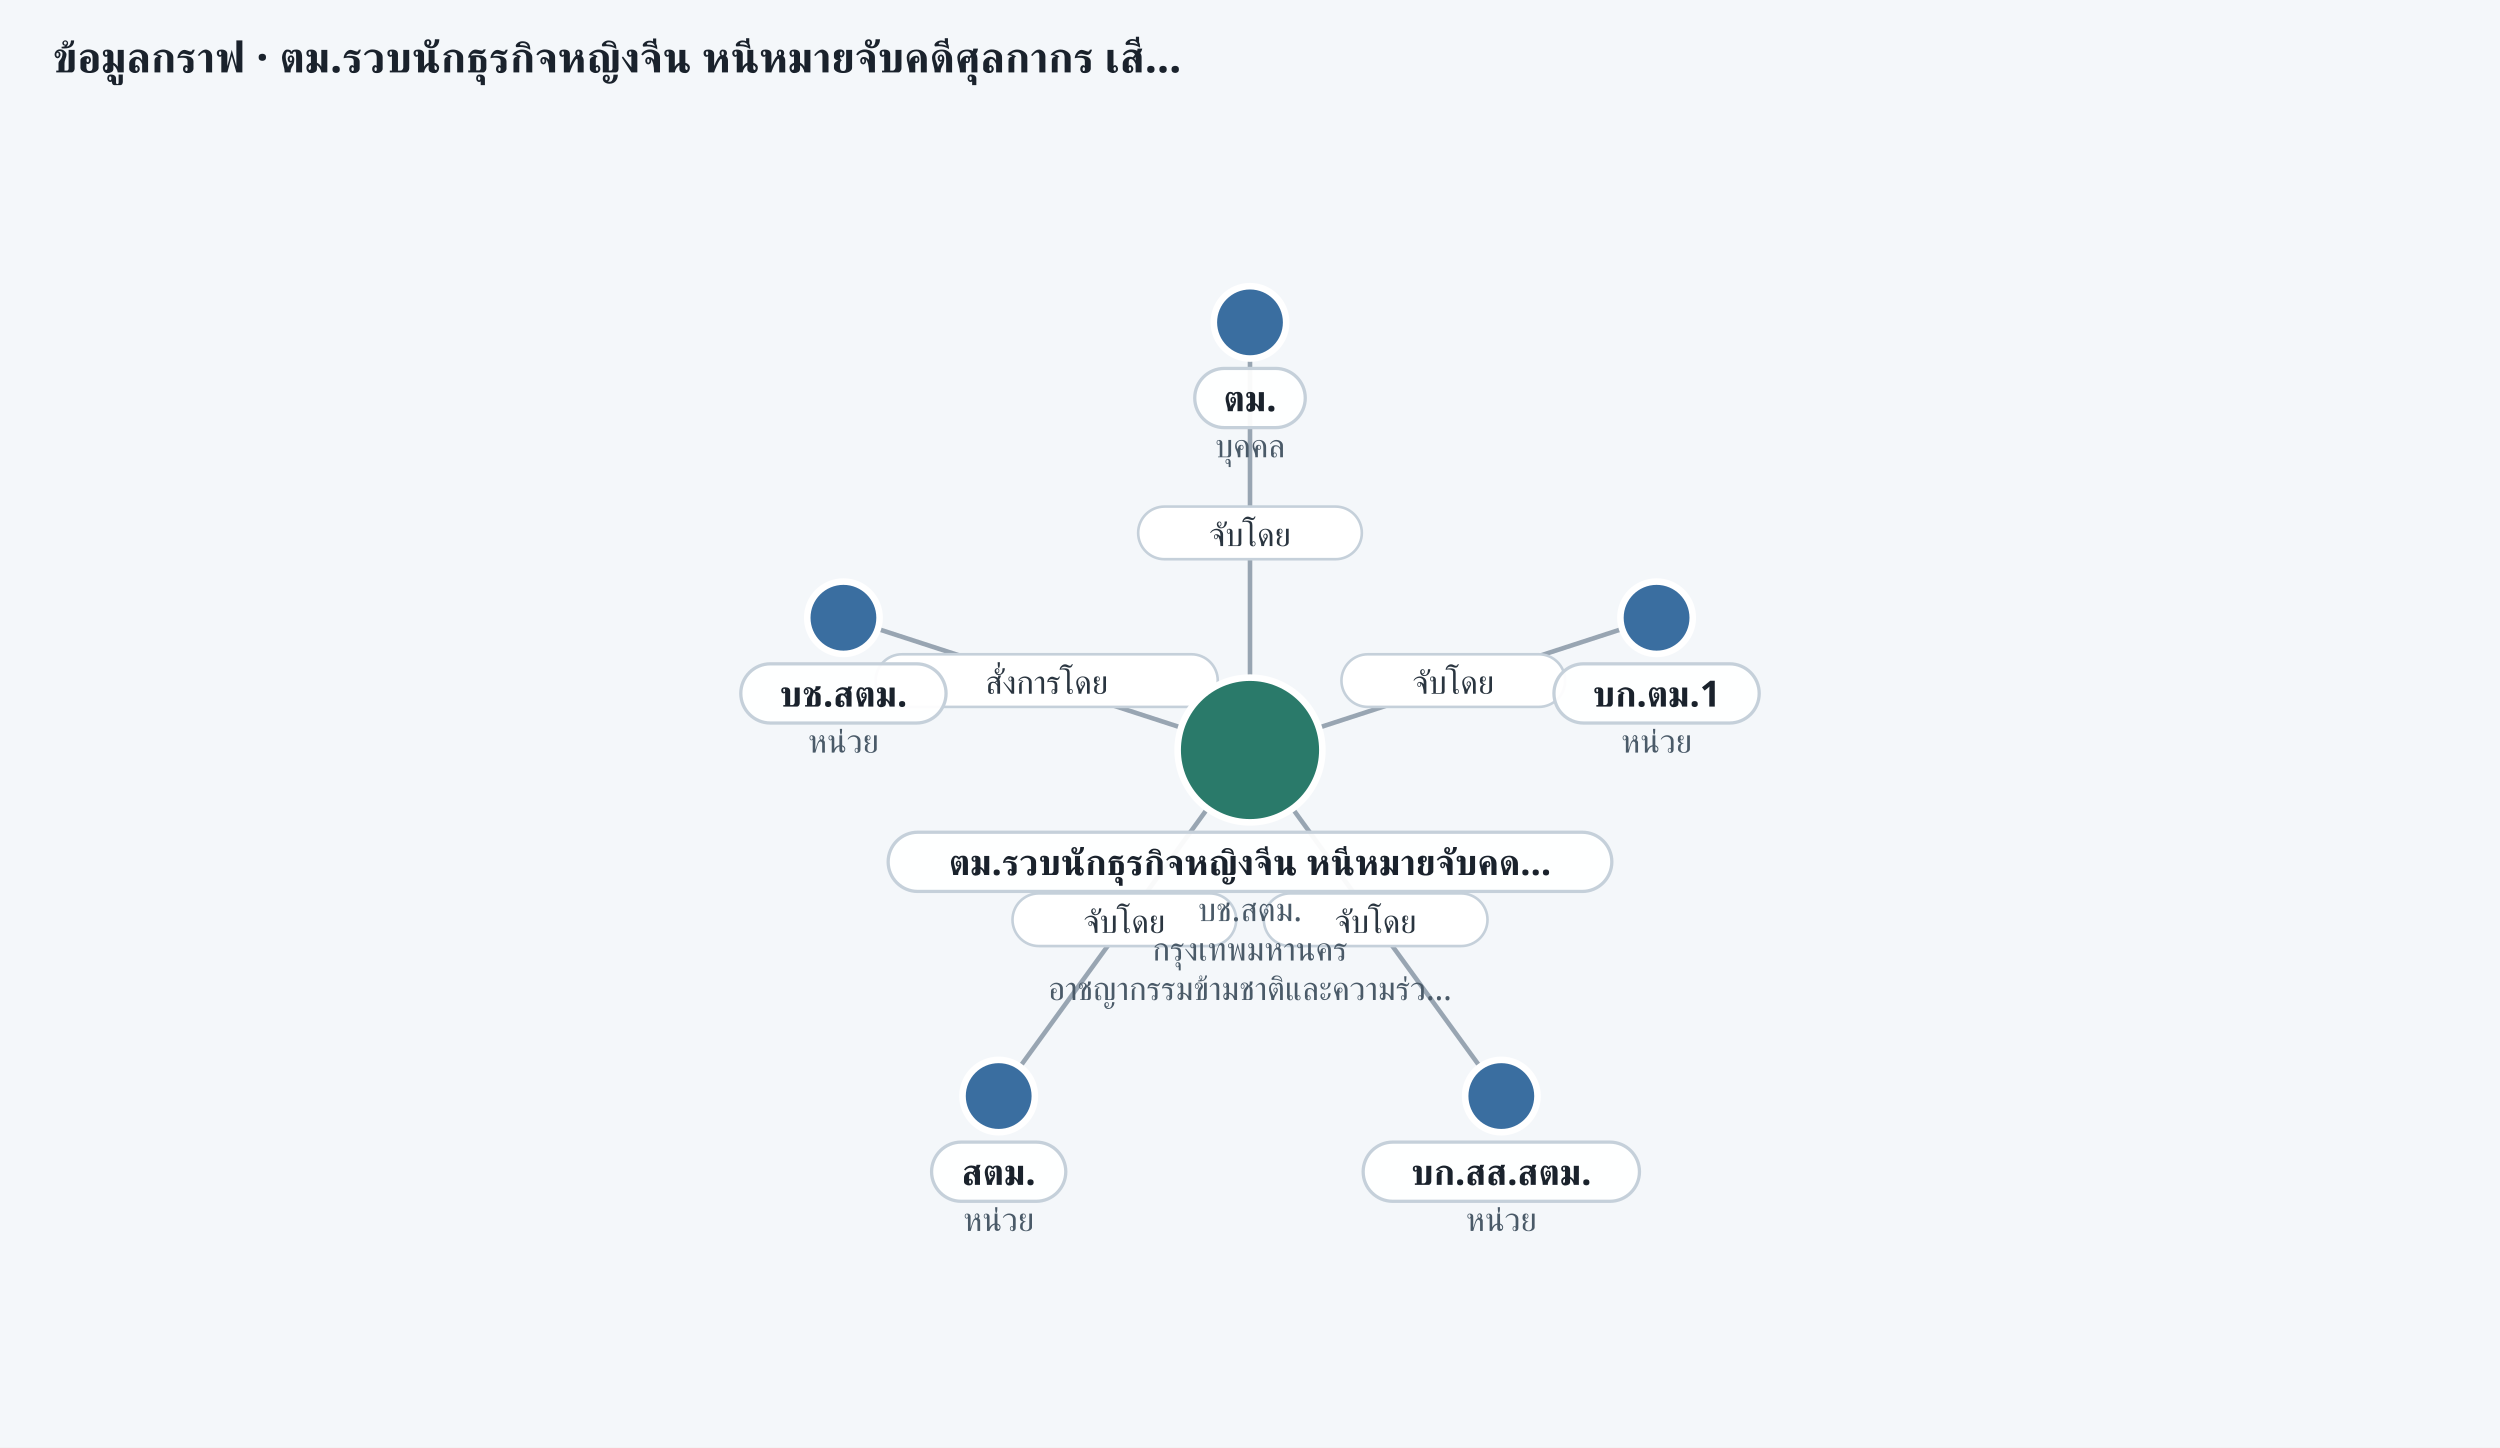
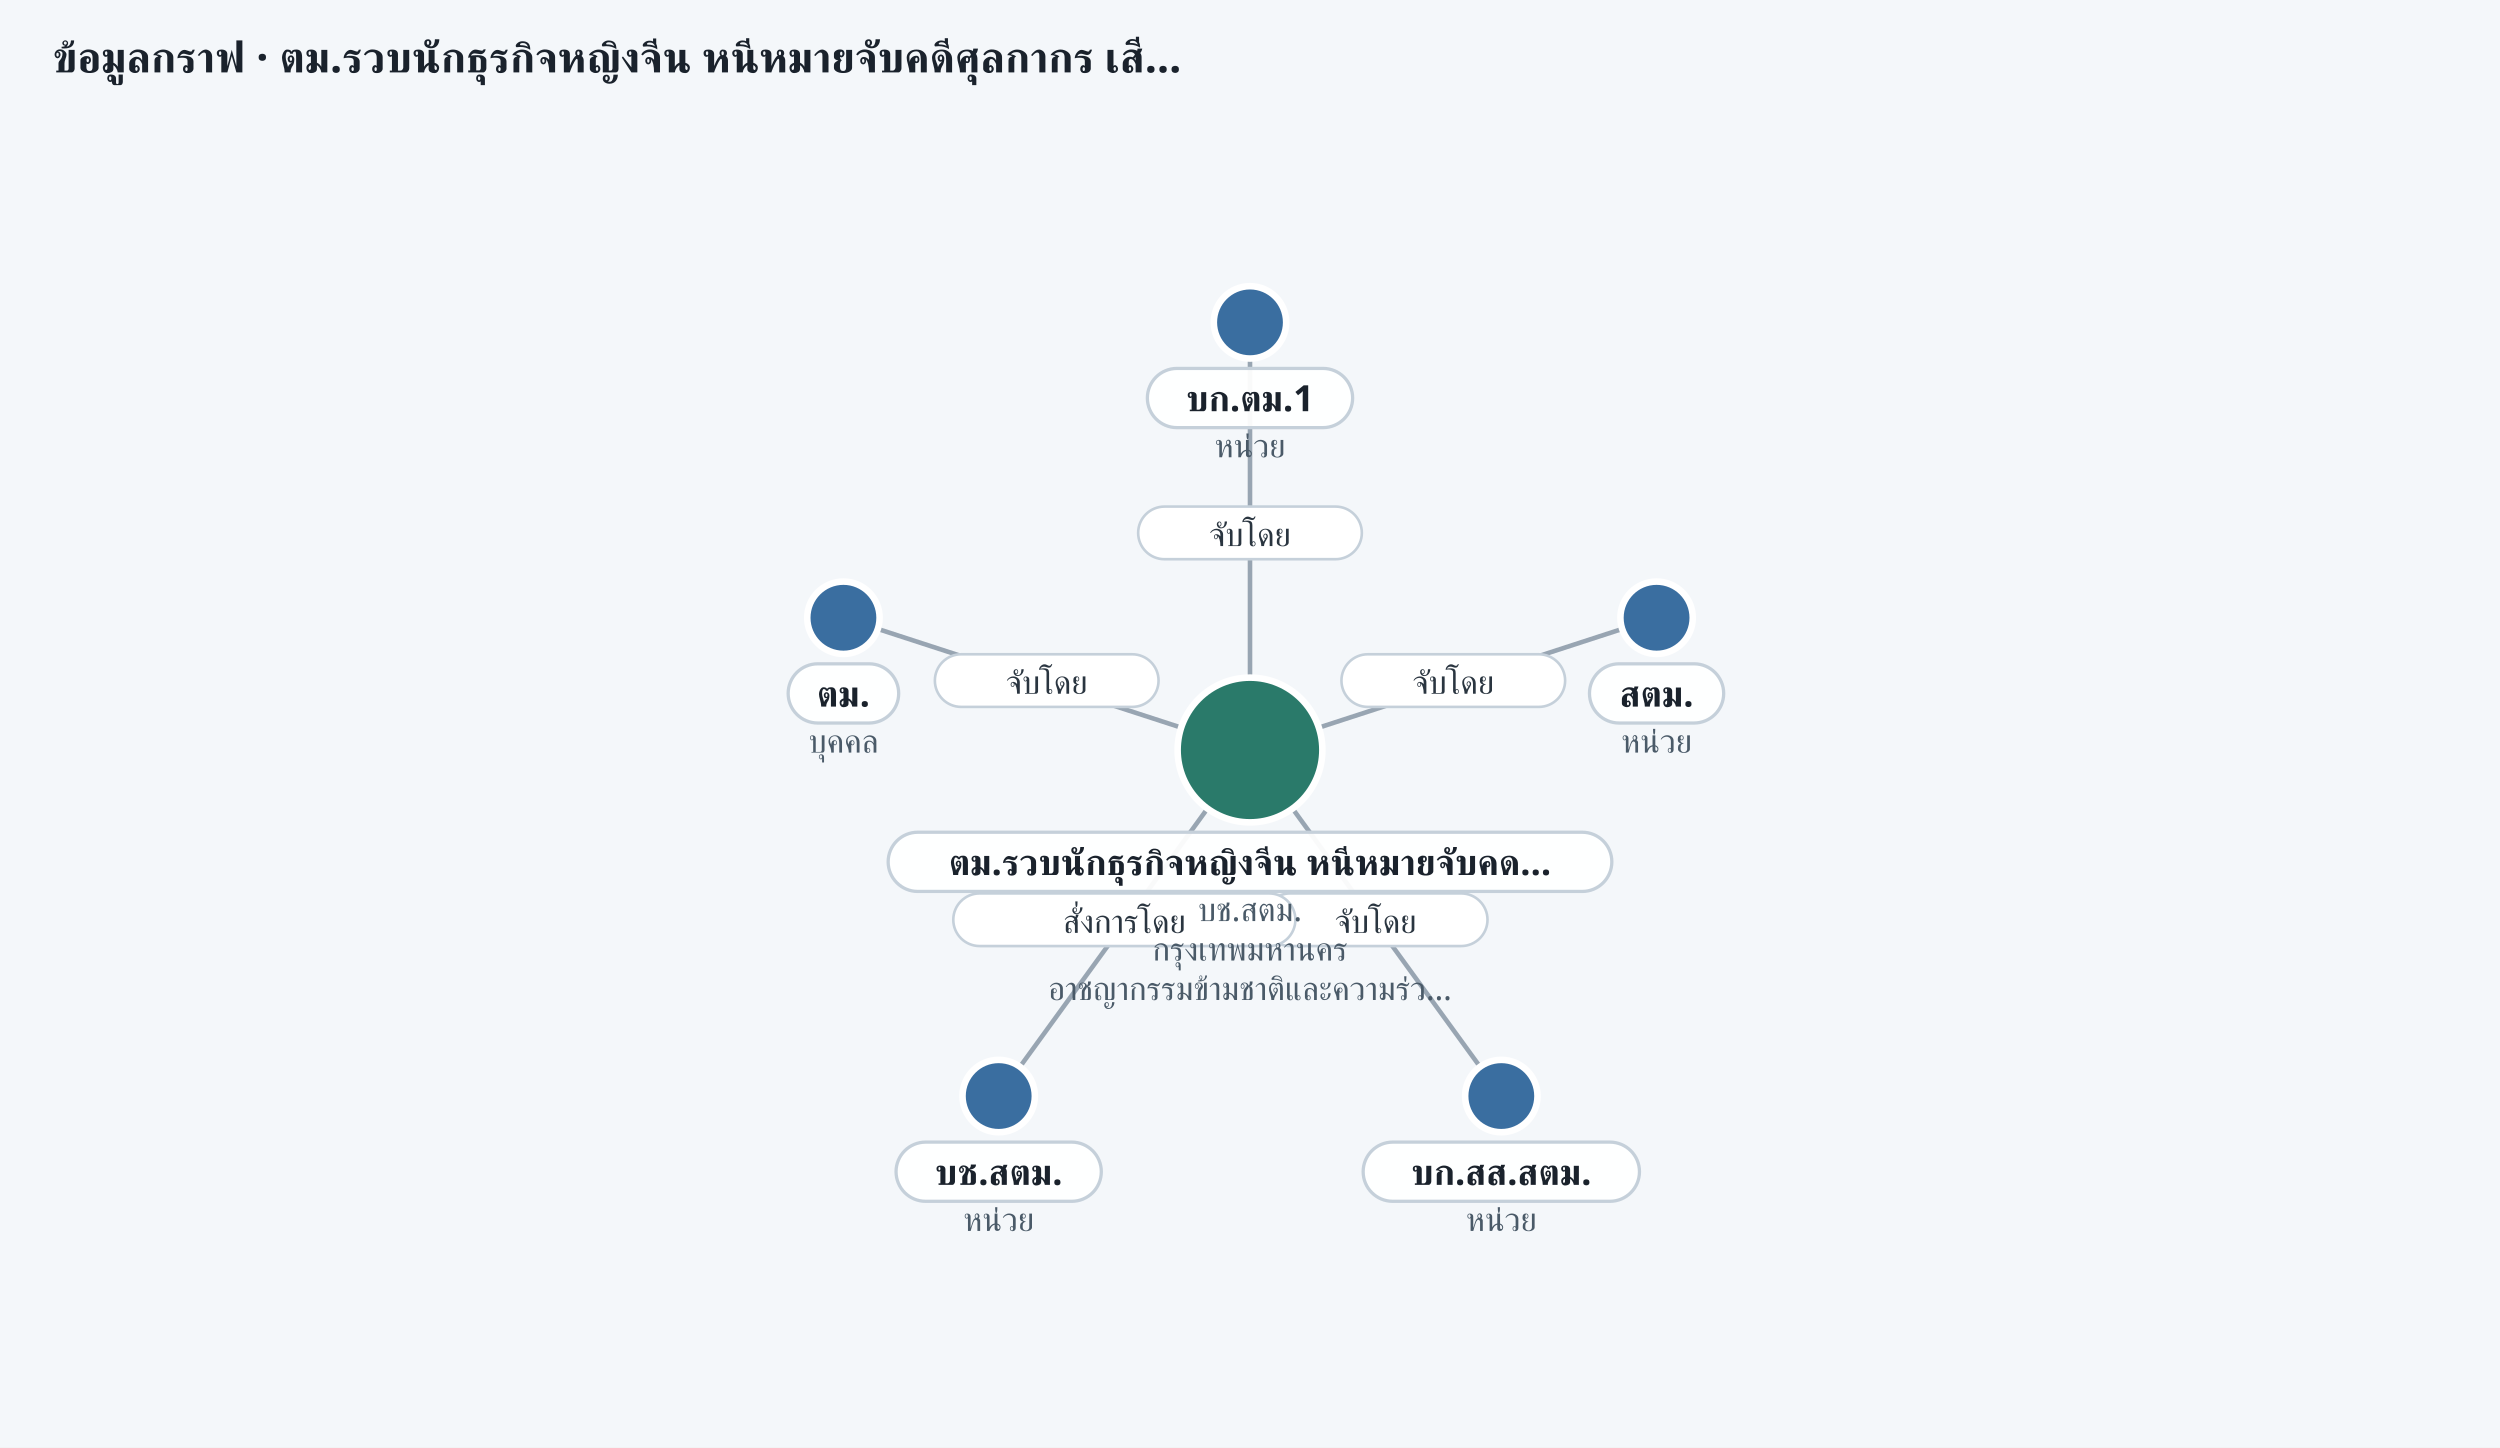
<svg xmlns="http://www.w3.org/2000/svg" width="760" height="440" viewBox="0 0 760 440" role="img" aria-label="ego graph 20261024-transnat-03">
  <rect width="100%" height="100%" fill="#f4f7fa" />
  <text x="16" y="22" font-size="13" font-weight="700" fill="#1a222c" font-family="Sarabun, Anuphan, sans-serif">ข้อมูลกราฟ · ตม.รวบนักธุรกิจหญิงจีน หนีหมายจับคดีศุลกากร เสี…</text>
  <line x1="380.0" y1="228.0" x2="380.0" y2="98.0" stroke="#7a8a9a" stroke-width="1.4" opacity="0.75" />
  <rect x="346.0" y="154.0" width="68.0" height="16" rx="8" fill="#fff" stroke="#c5d0da" stroke-width="0.8" />
  <text x="380.0" y="166.0" text-anchor="middle" font-size="10" fill="#2a3540" font-family="Sarabun, Anuphan, sans-serif">จับโดย</text>
  <line x1="380.0" y1="228.0" x2="503.6" y2="187.8" stroke="#7a8a9a" stroke-width="1.4" opacity="0.75" />
  <rect x="407.8" y="198.9" width="68.0" height="16" rx="8" fill="#fff" stroke="#c5d0da" stroke-width="0.8" />
  <text x="441.8" y="210.9" text-anchor="middle" font-size="10" fill="#2a3540" font-family="Sarabun, Anuphan, sans-serif">จับโดย</text>
  <line x1="380.0" y1="228.0" x2="456.4" y2="333.2" stroke="#7a8a9a" stroke-width="1.4" opacity="0.75" />
  <rect x="384.2" y="271.6" width="68.0" height="16" rx="8" fill="#fff" stroke="#c5d0da" stroke-width="0.8" />
  <text x="418.2" y="283.6" text-anchor="middle" font-size="10" fill="#2a3540" font-family="Sarabun, Anuphan, sans-serif">จับโดย</text>
  <line x1="380.0" y1="228.0" x2="303.6" y2="333.2" stroke="#7a8a9a" stroke-width="1.4" opacity="0.75" />
-   <rect x="307.8" y="271.6" width="68.0" height="16" rx="8" fill="#fff" stroke="#c5d0da" stroke-width="0.8" />
-   <text x="341.8" y="283.6" text-anchor="middle" font-size="10" fill="#2a3540" font-family="Sarabun, Anuphan, sans-serif">จับโดย</text>
+   <rect x="289.8" y="271.6" width="104.0" height="16" rx="8" fill="#fff" stroke="#c5d0da" stroke-width="0.8" />
+   <text x="341.8" y="283.6" text-anchor="middle" font-size="10" fill="#2a3540" font-family="Sarabun, Anuphan, sans-serif">สั่งการโดย</text>
  <line x1="380.0" y1="228.0" x2="256.4" y2="187.8" stroke="#7a8a9a" stroke-width="1.4" opacity="0.75" />
-   <rect x="266.2" y="198.9" width="104.0" height="16" rx="8" fill="#fff" stroke="#c5d0da" stroke-width="0.8" />
-   <text x="318.2" y="210.9" text-anchor="middle" font-size="10" fill="#2a3540" font-family="Sarabun, Anuphan, sans-serif">สั่งการโดย</text>
+   <rect x="284.2" y="198.9" width="68.0" height="16" rx="8" fill="#fff" stroke="#c5d0da" stroke-width="0.8" />
+   <text x="318.2" y="210.9" text-anchor="middle" font-size="10" fill="#2a3540" font-family="Sarabun, Anuphan, sans-serif">จับโดย</text>
  <circle cx="380.0" cy="228.0" r="22" fill="#2a7a6a" stroke="#fff" stroke-width="2" />
  <rect x="270.0" y="253.0" width="220.0" height="18" rx="9" fill="rgba(255,255,255,0.94)" stroke="#c5d0da" />
  <text x="380.0" y="266.0" text-anchor="middle" font-size="11" font-weight="600" fill="#1a222c" font-family="Sarabun, Anuphan, sans-serif">ตม.รวบนักธุรกิจหญิงจีน หนีหมายจับคด…</text>
  <text x="380.0" y="280.0" text-anchor="middle" font-size="10" fill="#4a5a68" font-family="Sarabun, Anuphan, sans-serif">บช.สตม.</text>
  <text x="380.0" y="292.0" text-anchor="middle" font-size="10" fill="#4a5a68" font-family="Sarabun, Anuphan, sans-serif">กรุงเทพมหานคร</text>
  <text x="380.0" y="304.0" text-anchor="middle" font-size="10" fill="#4a5a68" font-family="Sarabun, Anuphan, sans-serif">อาชญากรรมข้ามชาติและความร่ว…</text>
  <circle cx="380.0" cy="98.0" r="11" fill="#3a6ea0" stroke="#fff" stroke-width="2" />
-   <rect x="363.2" y="112.0" width="33.6" height="18" rx="9" fill="rgba(255,255,255,0.94)" stroke="#c5d0da" />
-   <text x="380.0" y="125.0" text-anchor="middle" font-size="11" font-weight="600" fill="#1a222c" font-family="Sarabun, Anuphan, sans-serif">ตม.</text>
-   <text x="380.0" y="139.0" text-anchor="middle" font-size="10" fill="#4a5a68" font-family="Sarabun, Anuphan, sans-serif">บุคคล</text>
+   <rect x="348.8" y="112.0" width="62.4" height="18" rx="9" fill="rgba(255,255,255,0.94)" stroke="#c5d0da" />
+   <text x="380.0" y="125.0" text-anchor="middle" font-size="11" font-weight="600" fill="#1a222c" font-family="Sarabun, Anuphan, sans-serif">บก.ตม.1</text>
+   <text x="380.0" y="139.0" text-anchor="middle" font-size="10" fill="#4a5a68" font-family="Sarabun, Anuphan, sans-serif">หน่วย</text>
  <circle cx="503.6" cy="187.8" r="11" fill="#3a6ea0" stroke="#fff" stroke-width="2" />
-   <rect x="472.4" y="201.8" width="62.4" height="18" rx="9" fill="rgba(255,255,255,0.94)" stroke="#c5d0da" />
-   <text x="503.6" y="214.8" text-anchor="middle" font-size="11" font-weight="600" fill="#1a222c" font-family="Sarabun, Anuphan, sans-serif">บก.ตม.1</text>
+   <rect x="483.2" y="201.8" width="40.8" height="18" rx="9" fill="rgba(255,255,255,0.94)" stroke="#c5d0da" />
+   <text x="503.6" y="214.8" text-anchor="middle" font-size="11" font-weight="600" fill="#1a222c" font-family="Sarabun, Anuphan, sans-serif">สตม.</text>
  <text x="503.6" y="228.8" text-anchor="middle" font-size="10" fill="#4a5a68" font-family="Sarabun, Anuphan, sans-serif">หน่วย</text>
  <circle cx="456.4" cy="333.2" r="11" fill="#3a6ea0" stroke="#fff" stroke-width="2" />
  <rect x="414.4" y="347.2" width="84.0" height="18" rx="9" fill="rgba(255,255,255,0.94)" stroke="#c5d0da" />
  <text x="456.4" y="360.2" text-anchor="middle" font-size="11" font-weight="600" fill="#1a222c" font-family="Sarabun, Anuphan, sans-serif">บก.สส.สตม.</text>
  <text x="456.4" y="374.2" text-anchor="middle" font-size="10" fill="#4a5a68" font-family="Sarabun, Anuphan, sans-serif">หน่วย</text>
  <circle cx="303.6" cy="333.2" r="11" fill="#3a6ea0" stroke="#fff" stroke-width="2" />
-   <rect x="283.2" y="347.2" width="40.8" height="18" rx="9" fill="rgba(255,255,255,0.94)" stroke="#c5d0da" />
-   <text x="303.6" y="360.2" text-anchor="middle" font-size="11" font-weight="600" fill="#1a222c" font-family="Sarabun, Anuphan, sans-serif">สตม.</text>
+   <rect x="272.4" y="347.2" width="62.4" height="18" rx="9" fill="rgba(255,255,255,0.94)" stroke="#c5d0da" />
+   <text x="303.6" y="360.2" text-anchor="middle" font-size="11" font-weight="600" fill="#1a222c" font-family="Sarabun, Anuphan, sans-serif">บช.สตม.</text>
  <text x="303.6" y="374.2" text-anchor="middle" font-size="10" fill="#4a5a68" font-family="Sarabun, Anuphan, sans-serif">หน่วย</text>
  <circle cx="256.4" cy="187.8" r="11" fill="#3a6ea0" stroke="#fff" stroke-width="2" />
-   <rect x="225.2" y="201.8" width="62.4" height="18" rx="9" fill="rgba(255,255,255,0.94)" stroke="#c5d0da" />
-   <text x="256.4" y="214.8" text-anchor="middle" font-size="11" font-weight="600" fill="#1a222c" font-family="Sarabun, Anuphan, sans-serif">บช.สตม.</text>
-   <text x="256.4" y="228.8" text-anchor="middle" font-size="10" fill="#4a5a68" font-family="Sarabun, Anuphan, sans-serif">หน่วย</text>
+   <rect x="239.6" y="201.8" width="33.6" height="18" rx="9" fill="rgba(255,255,255,0.94)" stroke="#c5d0da" />
+   <text x="256.4" y="214.8" text-anchor="middle" font-size="11" font-weight="600" fill="#1a222c" font-family="Sarabun, Anuphan, sans-serif">ตม.</text>
+   <text x="256.4" y="228.8" text-anchor="middle" font-size="10" fill="#4a5a68" font-family="Sarabun, Anuphan, sans-serif">บุคคล</text>
</svg>
